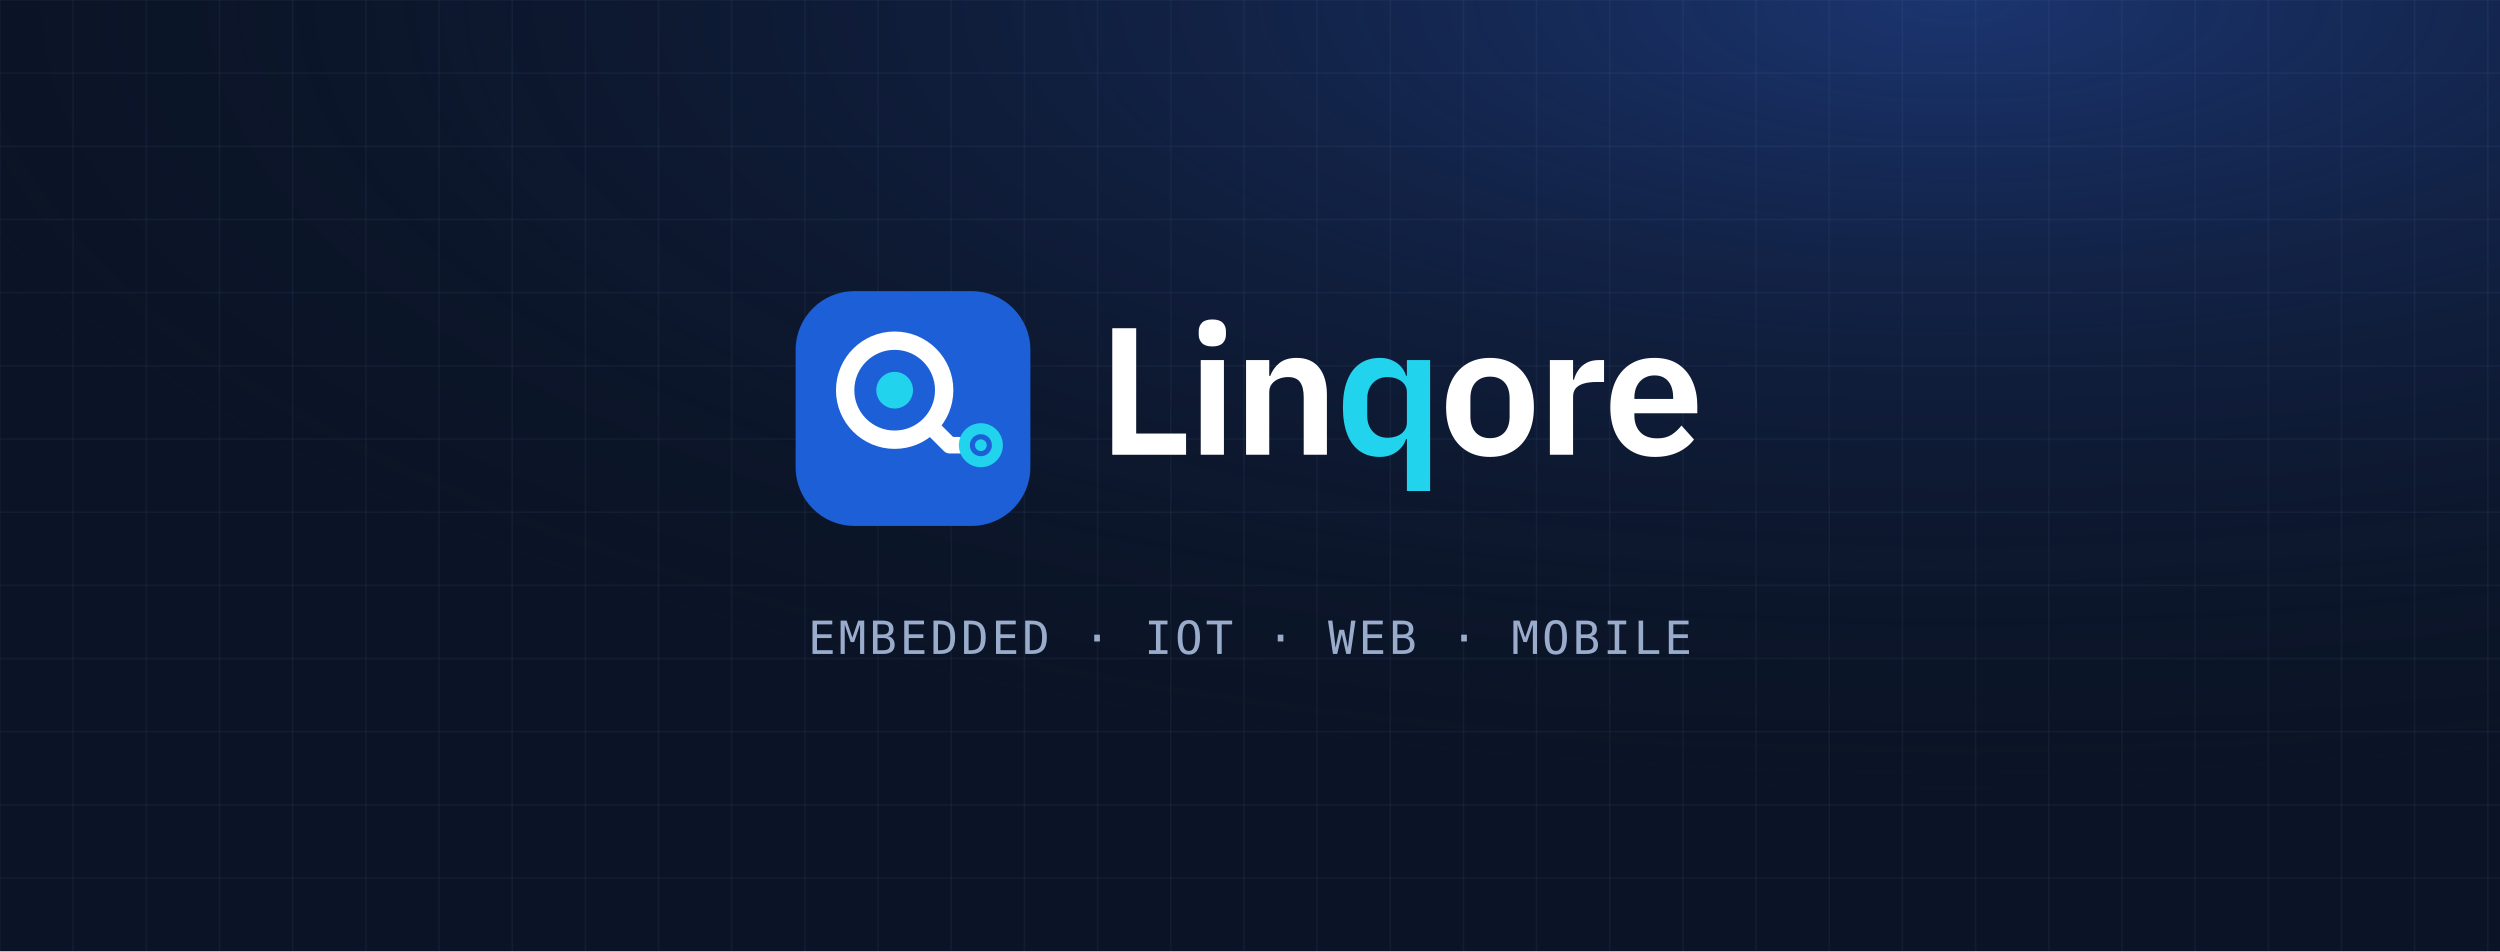
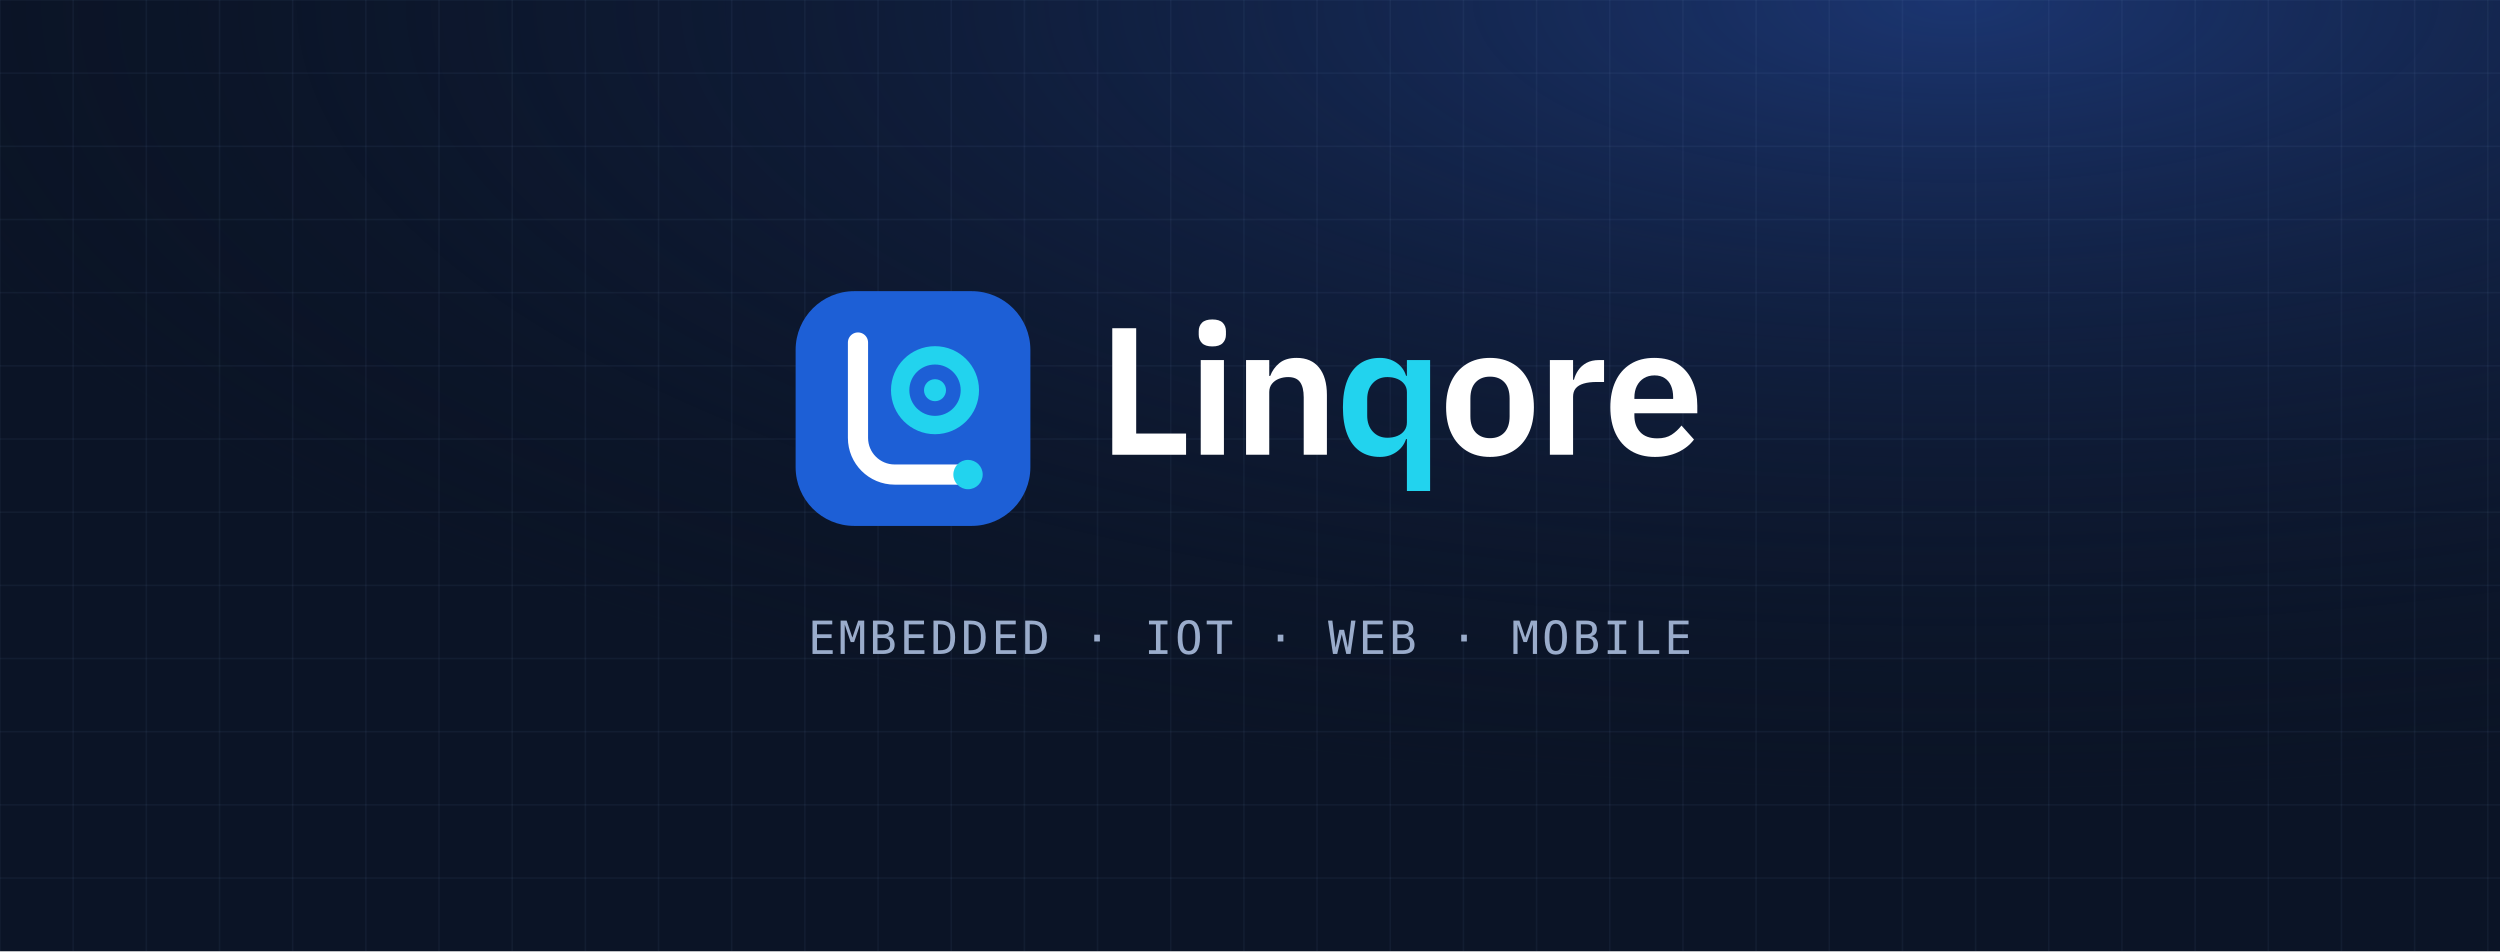
<svg xmlns="http://www.w3.org/2000/svg" viewBox="0 0 1640 624" width="1640" height="624">
  <defs>
    <radialGradient id="gl" cx=".78" cy="0" r=".85">
      <stop offset="0" stop-color="#1B3570" />
      <stop offset="1" stop-color="#0B1426" stop-opacity="0" />
    </radialGradient>
  </defs>
  <rect width="1640" height="624" fill="#0B1426" />
  <rect width="1640" height="624" fill="url(#gl)" />
  <path d="M0 0V624" stroke="rgba(148,178,230,.06)" />
  <path d="M48 0V624" stroke="rgba(148,178,230,.06)" />
  <path d="M96 0V624" stroke="rgba(148,178,230,.06)" />
  <path d="M144 0V624" stroke="rgba(148,178,230,.06)" />
  <path d="M192 0V624" stroke="rgba(148,178,230,.06)" />
  <path d="M240 0V624" stroke="rgba(148,178,230,.06)" />
  <path d="M288 0V624" stroke="rgba(148,178,230,.06)" />
  <path d="M336 0V624" stroke="rgba(148,178,230,.06)" />
  <path d="M384 0V624" stroke="rgba(148,178,230,.06)" />
  <path d="M432 0V624" stroke="rgba(148,178,230,.06)" />
  <path d="M480 0V624" stroke="rgba(148,178,230,.06)" />
  <path d="M528 0V624" stroke="rgba(148,178,230,.06)" />
  <path d="M576 0V624" stroke="rgba(148,178,230,.06)" />
  <path d="M624 0V624" stroke="rgba(148,178,230,.06)" />
  <path d="M672 0V624" stroke="rgba(148,178,230,.06)" />
  <path d="M720 0V624" stroke="rgba(148,178,230,.06)" />
  <path d="M768 0V624" stroke="rgba(148,178,230,.06)" />
  <path d="M816 0V624" stroke="rgba(148,178,230,.06)" />
  <path d="M864 0V624" stroke="rgba(148,178,230,.06)" />
  <path d="M912 0V624" stroke="rgba(148,178,230,.06)" />
  <path d="M960 0V624" stroke="rgba(148,178,230,.06)" />
  <path d="M1008 0V624" stroke="rgba(148,178,230,.06)" />
  <path d="M1056 0V624" stroke="rgba(148,178,230,.06)" />
  <path d="M1104 0V624" stroke="rgba(148,178,230,.06)" />
  <path d="M1152 0V624" stroke="rgba(148,178,230,.06)" />
  <path d="M1200 0V624" stroke="rgba(148,178,230,.06)" />
  <path d="M1248 0V624" stroke="rgba(148,178,230,.06)" />
  <path d="M1296 0V624" stroke="rgba(148,178,230,.06)" />
  <path d="M1344 0V624" stroke="rgba(148,178,230,.06)" />
  <path d="M1392 0V624" stroke="rgba(148,178,230,.06)" />
  <path d="M1440 0V624" stroke="rgba(148,178,230,.06)" />
  <path d="M1488 0V624" stroke="rgba(148,178,230,.06)" />
  <path d="M1536 0V624" stroke="rgba(148,178,230,.06)" />
  <path d="M1584 0V624" stroke="rgba(148,178,230,.06)" />
  <path d="M1632 0V624" stroke="rgba(148,178,230,.06)" />
  <path d="M0 0H1640" stroke="rgba(148,178,230,.06)" />
  <path d="M0 48H1640" stroke="rgba(148,178,230,.06)" />
  <path d="M0 96H1640" stroke="rgba(148,178,230,.06)" />
  <path d="M0 144H1640" stroke="rgba(148,178,230,.06)" />
  <path d="M0 192H1640" stroke="rgba(148,178,230,.06)" />
  <path d="M0 240H1640" stroke="rgba(148,178,230,.06)" />
  <path d="M0 288H1640" stroke="rgba(148,178,230,.06)" />
  <path d="M0 336H1640" stroke="rgba(148,178,230,.06)" />
  <path d="M0 384H1640" stroke="rgba(148,178,230,.06)" />
  <path d="M0 432H1640" stroke="rgba(148,178,230,.06)" />
  <path d="M0 480H1640" stroke="rgba(148,178,230,.06)" />
  <path d="M0 528H1640" stroke="rgba(148,178,230,.06)" />
  <path d="M0 576H1640" stroke="rgba(148,178,230,.06)" />
  <g transform="translate(521.93 191.00) scale(2.4062)">
    <rect width="64" height="64" rx="16" fill="#1D5FD6" />
-     <circle cx="27" cy="27" r="13.5" fill="none" stroke="#FFFFFF" stroke-width="5" />
-     <circle cx="27" cy="27" r="5" fill="#22D3EE" />
-     <path d="M36.5 36.5 42 42h2.6" fill="none" stroke="#FFFFFF" stroke-width="4.5" stroke-linecap="round" stroke-linejoin="round" />
-     <circle cx="50.5" cy="42" r="4.5" fill="none" stroke="#22D3EE" stroke-width="3" />
-     <circle cx="50.5" cy="42" r="1.6" fill="#22D3EE" />
+     <path d="M17 14v26a10 10 0 0 0 10 10h20" fill="none" stroke="#FFFFFF" stroke-width="5.5" stroke-linecap="round" />
+     <circle cx="38" cy="27" r="9.5" fill="none" stroke="#22D3EE" stroke-width="5" />
+     <circle cx="38" cy="27" r="3" fill="#22D3EE" />
+     <circle cx="47" cy="50" r="4" fill="#22D3EE" />
  </g>
  <g transform="translate(719.93 298.32) scale(0.11892)">
    <path fill="#FFFFFF" d="M488.805 0.0H81.72V-698.0H213.661V-117.006H488.805Z" />
    <path fill="#FFFFFF" d="M633.69 -597.519Q594.59 -597.519 576.597 -616.012Q558.605 -634.504 558.605 -662.26V-681.605Q558.605 -710.065 576.597 -728.205Q594.59 -746.345 633.69 -746.345Q673.086 -746.345 690.931 -728.205Q708.776 -710.065 708.776 -681.605V-662.26Q708.776 -634.504 690.931 -616.012Q673.086 -597.519 633.69 -597.519ZM569.72 0.0V-522.345H697.661V0.0Z" />
    <path fill="#FFFFFF" d="M947.661 0.0H819.72V-522.345H947.661V-434.82H953.071Q968.546 -476.705 1003.398 -505.525Q1038.251 -534.345 1099.071 -534.345Q1179.071 -534.345 1222.398 -480.818Q1265.726 -427.29 1265.726 -329.59V0.0H1137.785V-317.0Q1137.785 -372.351 1117.802 -400.428Q1097.82 -428.504 1051.805 -428.504Q1025.571 -428.504 1001.796 -419.414Q978.021 -410.324 962.841 -391.749Q947.661 -373.173 947.661 -345.31Z" />
    <path fill="#22D3EE" d="M1707.08 200.0V-86.82H1702.375Q1687.835 -42.345 1648.925 -15.173Q1610.015 12.0 1558.425 12.0Q1493.015 12.0 1447.277 -19.942Q1401.54 -51.885 1377.802 -113.237Q1354.065 -174.59 1354.065 -261.525Q1354.065 -348.755 1377.802 -409.608Q1401.54 -470.46 1447.277 -502.403Q1493.015 -534.345 1558.425 -534.345Q1610.015 -534.345 1649.367 -507.673Q1688.72 -481.0 1702.375 -435.525H1707.08V-522.345H1835.021V200.0ZM1599.46 -93.841Q1630.115 -93.841 1654.475 -103.873Q1678.835 -113.906 1692.957 -133.176Q1707.08 -152.445 1707.08 -179.1V-345.015Q1707.08 -370.49 1692.957 -389.317Q1678.835 -408.144 1654.475 -418.324Q1630.115 -428.504 1599.46 -428.504Q1550.086 -428.504 1519.046 -395.17Q1488.006 -361.835 1488.006 -306.23V-216.115Q1488.006 -161.215 1519.046 -127.528Q1550.086 -93.841 1599.46 -93.841Z" />
    <path fill="#FFFFFF" d="M2165.41 12.0Q2090.77 12.0 2036.507 -21.5Q1982.245 -55.0 1952.745 -116.558Q1923.245 -178.115 1923.245 -261.525Q1923.245 -345.64 1952.745 -406.493Q1982.245 -467.345 2036.507 -500.845Q2090.77 -534.345 2165.41 -534.345Q2240.05 -534.345 2294.313 -500.845Q2348.575 -467.345 2378.075 -406.493Q2407.575 -345.64 2407.575 -261.525Q2407.575 -178.115 2378.075 -116.558Q2348.575 -55.0 2294.313 -21.5Q2240.05 12.0 2165.41 12.0ZM2165.41 -91.431Q2215.605 -91.431 2244.619 -122.618Q2273.634 -153.805 2273.634 -212.54V-309.805Q2273.634 -369.245 2244.619 -400.08Q2215.605 -430.914 2165.41 -430.914Q2116.215 -430.914 2086.701 -400.08Q2057.186 -369.245 2057.186 -309.805V-212.54Q2057.186 -153.805 2086.701 -122.618Q2116.215 -91.431 2165.41 -91.431Z" />
    <path fill="#FFFFFF" d="M2623.661 0.0H2495.72V-522.345H2623.661V-413.95H2628.661Q2635.546 -441.77 2652.431 -466.442Q2669.316 -491.115 2697.553 -506.73Q2725.791 -522.345 2767.086 -522.345H2794.561V-401.454H2754.611Q2711.611 -401.454 2682.373 -392.774Q2653.136 -384.094 2638.398 -366.504Q2623.661 -348.914 2623.661 -319.684Z" />
    <path fill="#FFFFFF" d="M3075.345 12.0Q2998.295 12.0 2943.122 -21.5Q2887.95 -55.0 2858.597 -116.558Q2829.245 -178.115 2829.245 -261.525Q2829.245 -344.23 2857.892 -405.435Q2886.54 -466.64 2940.655 -500.493Q2994.77 -534.345 3071.115 -534.345Q3152.805 -534.345 3205.273 -498.32Q3257.74 -462.295 3283.33 -402.475Q3308.92 -342.655 3308.92 -271.065V-228.835H2961.891V-216.115Q2961.891 -159.69 2993.931 -125.061Q3025.971 -90.431 3088.805 -90.431Q3136.395 -90.431 3167.255 -110.611Q3198.115 -130.791 3221.64 -161.1L3290.625 -84.144Q3258.575 -40.605 3203.108 -14.302Q3147.64 12.0 3075.345 12.0ZM3073.23 -437.734Q3039.395 -437.734 3014.356 -422.317Q2989.316 -406.9 2975.603 -379.507Q2961.891 -352.115 2961.891 -315.575V-307.87H3175.684V-317.46Q3175.684 -353.59 3163.972 -380.54Q3152.26 -407.49 3129.367 -422.612Q3106.475 -437.734 3073.23 -437.734Z" />
  </g>
  <text x="820.0" y="429" text-anchor="middle" fill="#9AACCB" font-family="IBM Plex Mono, monospace" font-size="30" letter-spacing="2">EMBEDDED · IOT · WEB · MOBILE</text>
</svg>
